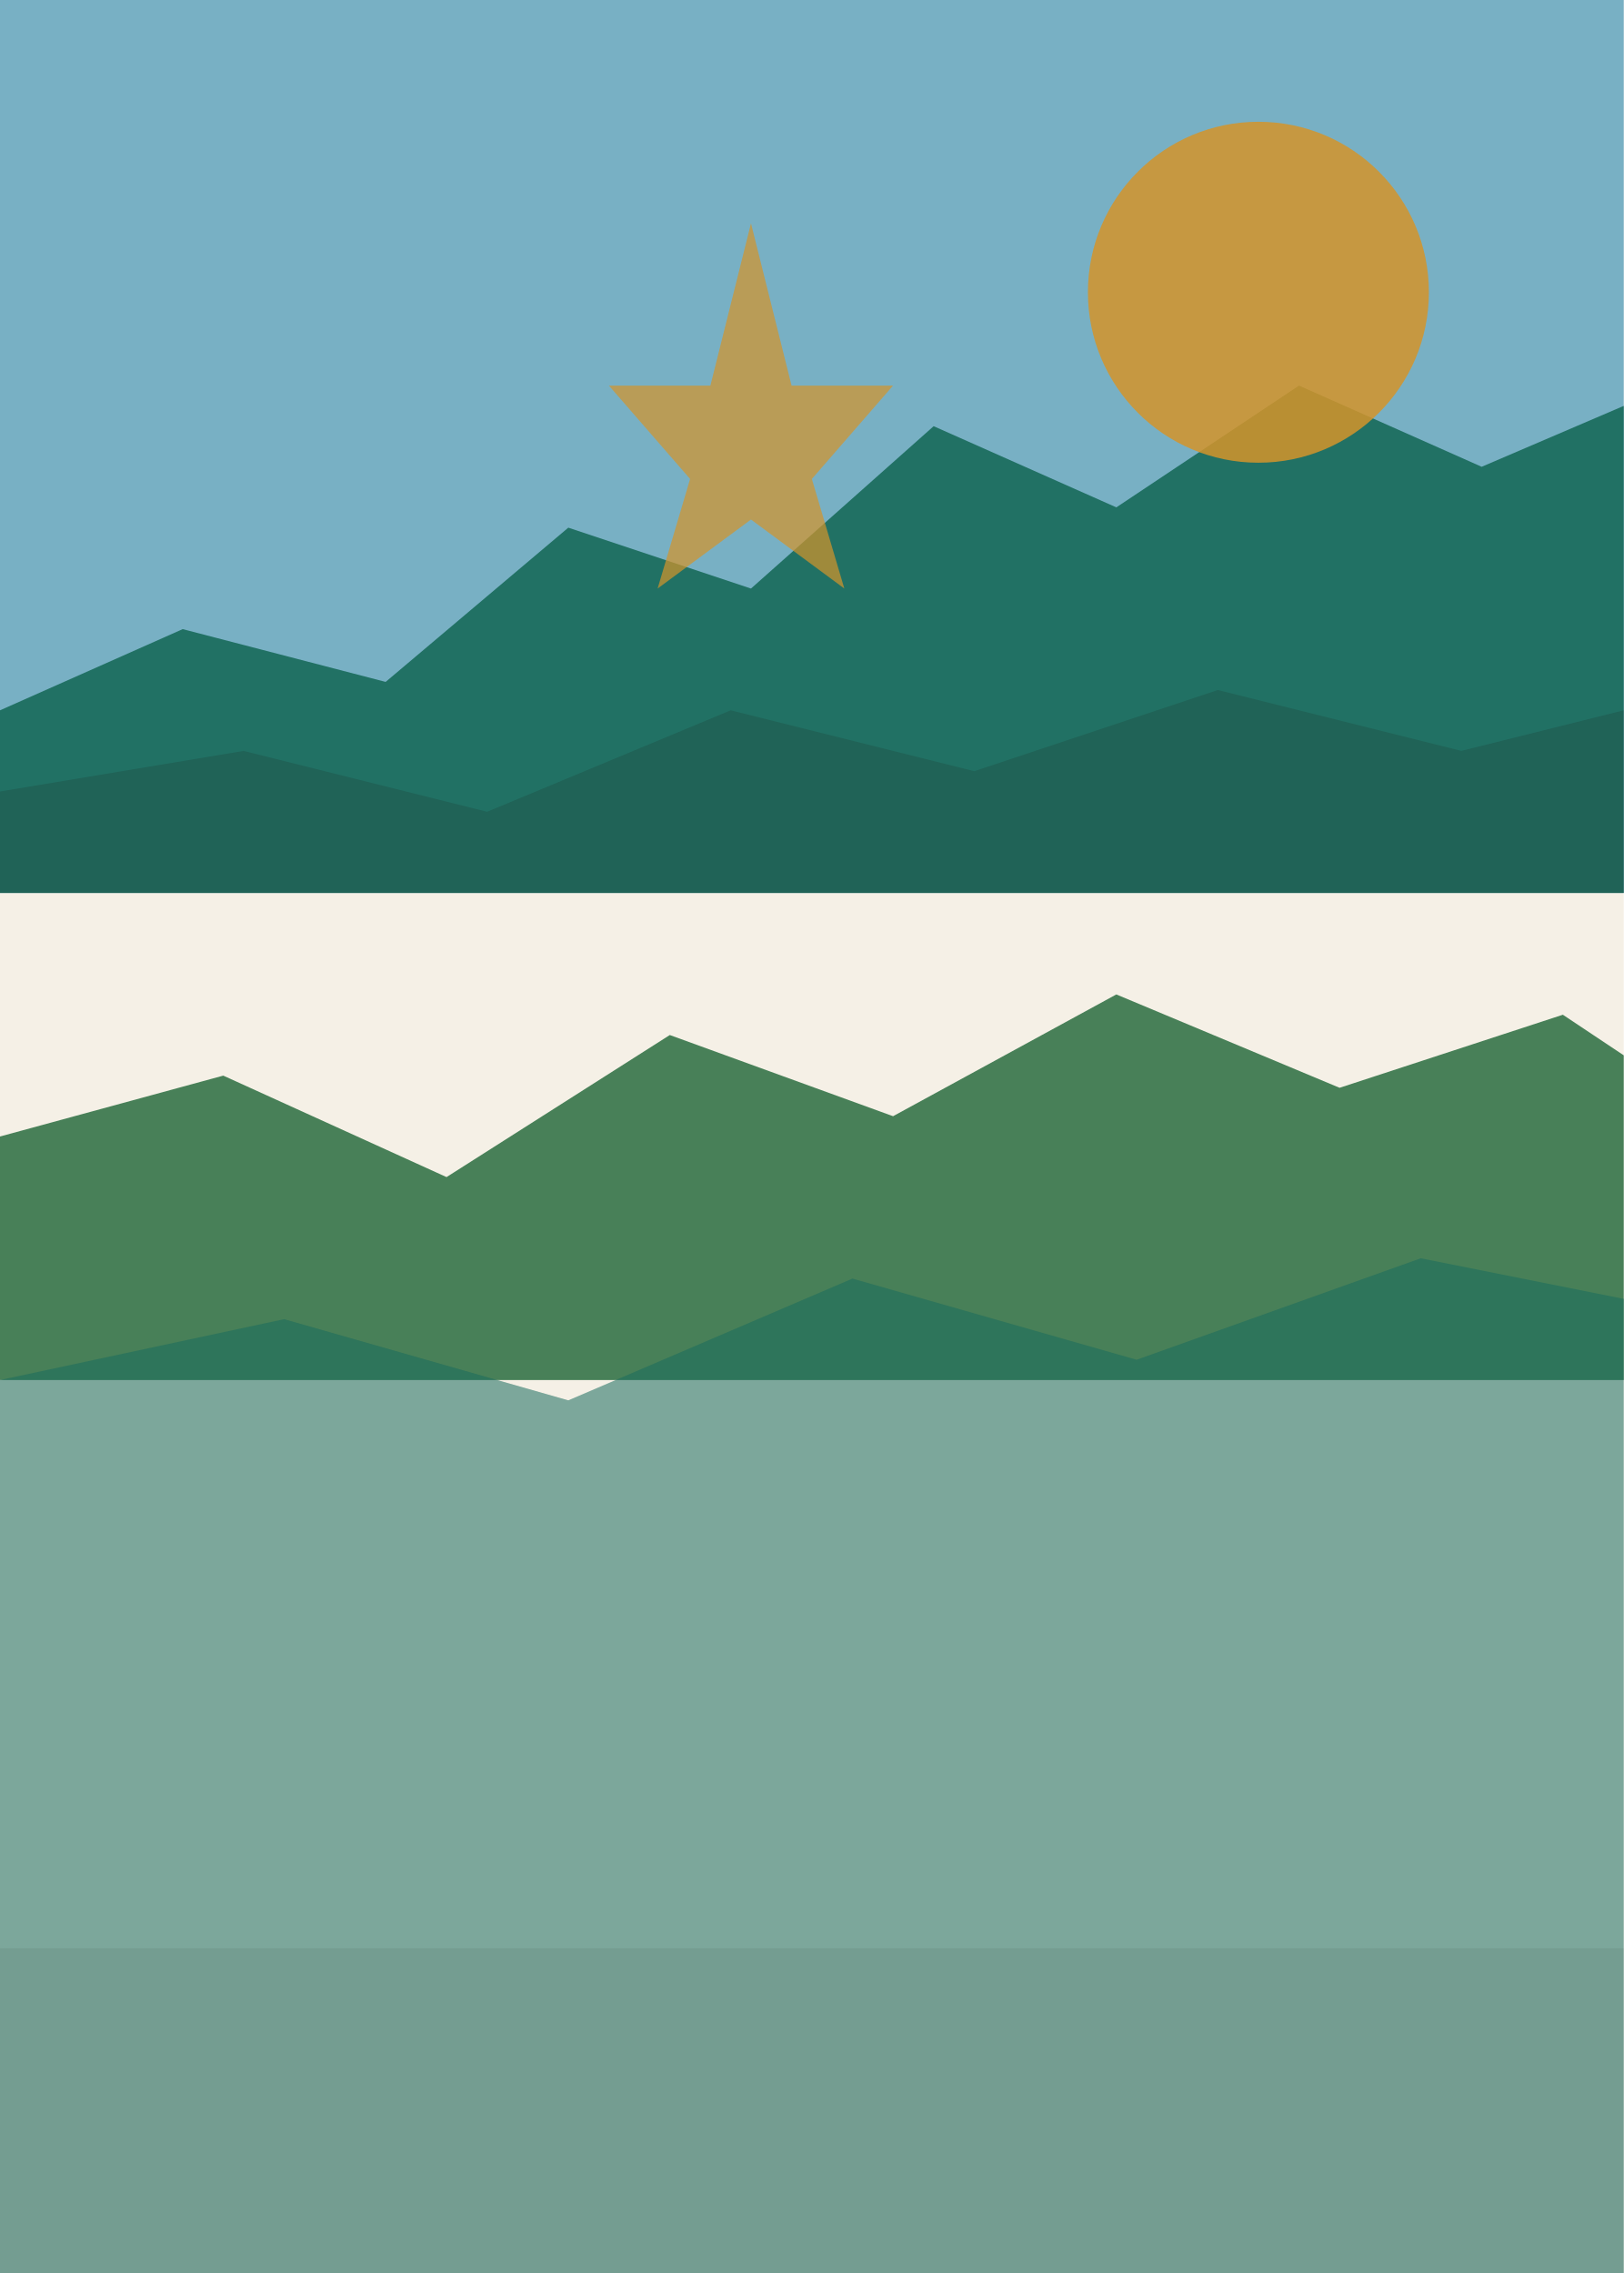
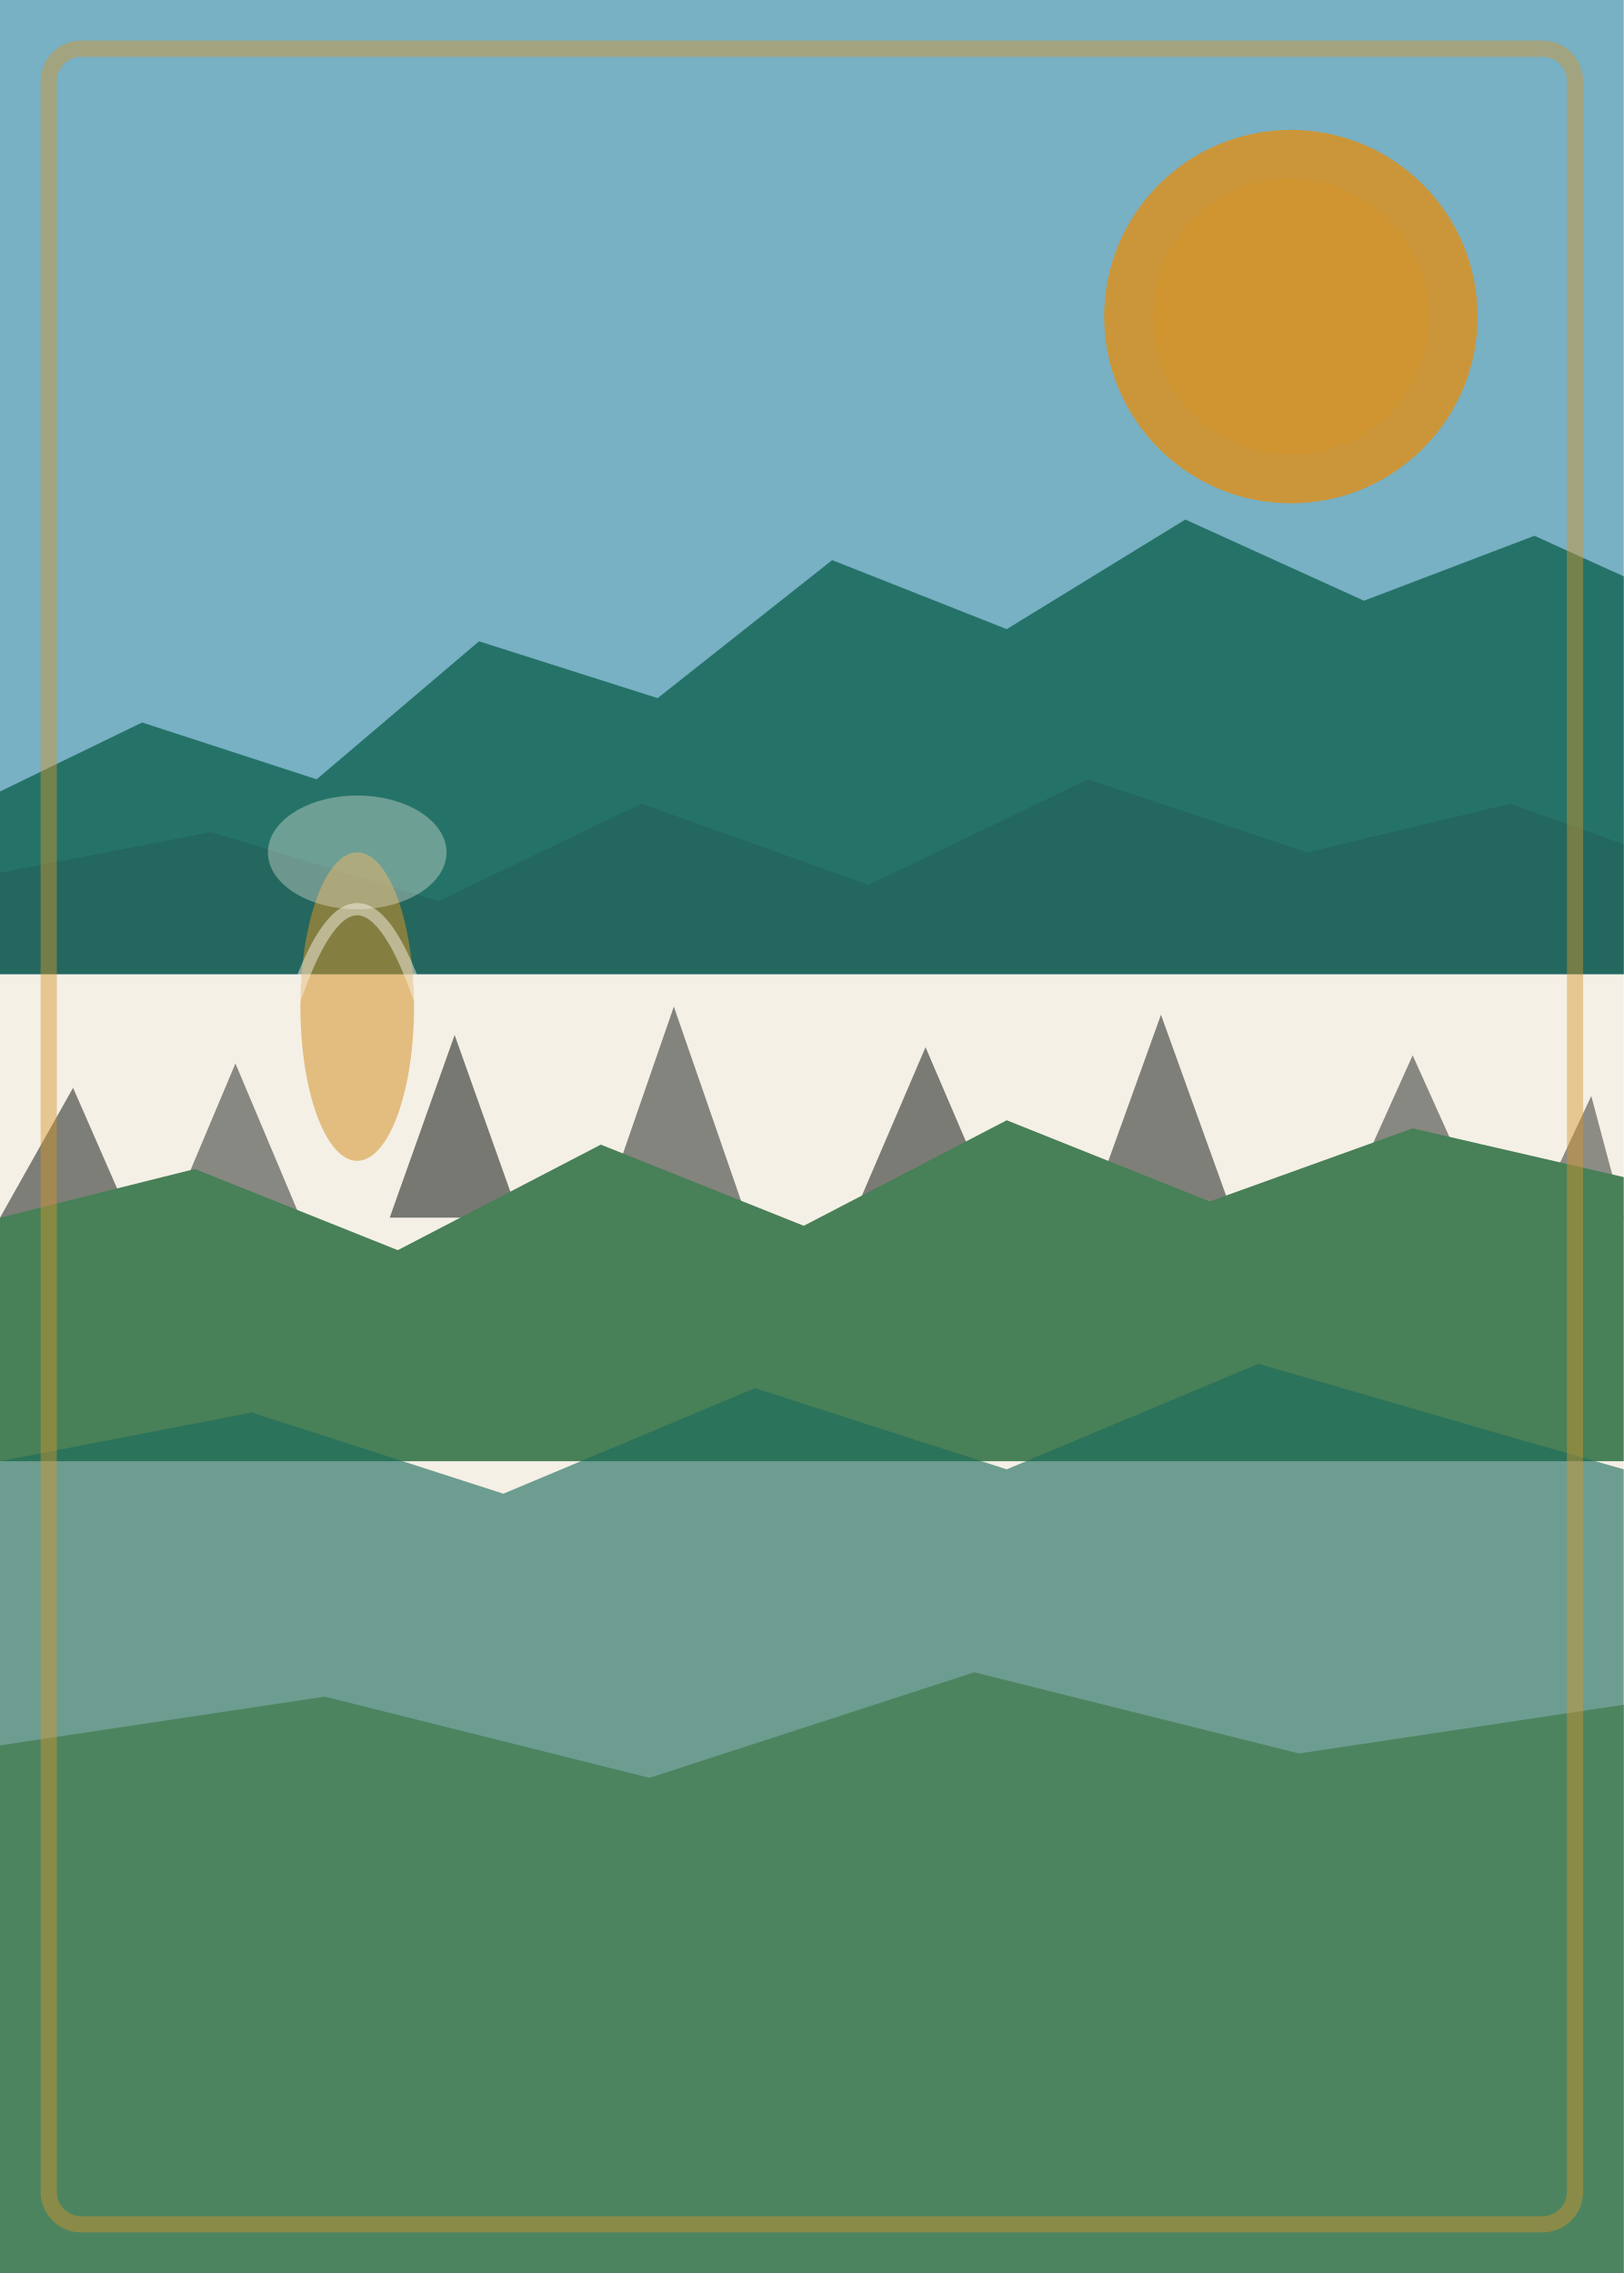
- <svg xmlns="http://www.w3.org/2000/svg" viewBox="0 0 400 560" width="400" height="560">
+ <svg xmlns="http://www.w3.org/2000/svg" viewBox="0 0 400 560" width="400" height="560" role="img" aria-hidden="true">
  <rect width="400" height="560" fill="#f5f0e6" />
-   <rect width="400" height="220" fill="#78b0c4" />
-   <path d="M0,220 L0,175 L45,155 L95,168 L140,130 L185,145 L230,105 L275,125 L320,95 L365,115 L400,100 L400,220 Z" fill="#1a6b5c" opacity="0.92" />
-   <path d="M0,220 L0,195 L60,185 L120,200 L180,175 L240,190 L300,170 L360,185 L400,175 L400,220 Z" fill="#1a201c" opacity="0.18" />
-   <ellipse cx="310" cy="72" rx="42" ry="42" fill="#d4942a" opacity="0.85" />
-   <path d="M0,340 L0,280 L55,265 L110,290 L165,255 L220,275 L275,245 L330,268 L385,250 L400,260 L400,340 Z" fill="#488058" />
-   <path d="M0,560 L0,340 L70,325 L140,345 L210,315 L280,335 L350,310 L400,320 L400,560 Z" fill="#1a6b5c" opacity="0.55" />
-   <rect y="480" width="400" height="80" fill="#1a201c" opacity="0.08" />
-   <path d="M175,95 L185,55 L195,95 L220,95 L200,118 L208,145 L185,128 L162,145 L170,118 L150,95 Z" fill="#d4942a" opacity="0.7" />
+   <rect width="400" height="240" fill="#78b0c4" />
+   <rect y="200" width="400" height="40" fill="#78b0c4" opacity="0.35" />
+   <circle cx="318" cy="78" r="46" fill="#d4942a" opacity="0.9" />
+   <circle cx="318" cy="78" r="34" fill="#d4942a" opacity="0.55" />
+   <path d="M0,240 L0,195 L35,178 L78,192 L118,158 L162,172 L205,138 L248,155 L292,128 L336,148 L378,132 L400,142 L400,240 Z" fill="#1a6b5c" opacity="0.88" />
+   <path d="M0,240 L0,215 L52,205 L108,222 L158,198 L214,218 L268,192 L322,210 L372,198 L400,208 L400,240 Z" fill="#1a201c" opacity="0.14" />
+   <path d="M0,300 L18,268 L32,300 Z" fill="#1a201c" opacity="0.55" />
+   <path d="M42,300 L58,262 L74,300 Z" fill="#1a201c" opacity="0.5" />
+   <path d="M96,300 L112,255 L128,300 Z" fill="#1a201c" opacity="0.58" />
+   <path d="M148,300 L166,248 L184,300 Z" fill="#1a201c" opacity="0.52" />
+   <path d="M210,300 L228,258 L246,300 Z" fill="#1a201c" opacity="0.56" />
+   <path d="M268,300 L286,250 L304,300 Z" fill="#1a201c" opacity="0.54" />
+   <path d="M330,300 L348,260 L366,300 Z" fill="#1a201c" opacity="0.5" />
+   <path d="M378,300 L392,270 L400,300 Z" fill="#1a201c" opacity="0.48" />
+   <ellipse cx="88" cy="248" rx="14" ry="38" fill="#d4942a" opacity="0.55" />
+   <ellipse cx="88" cy="210" rx="22" ry="14" fill="#f5f0e6" opacity="0.35" />
+   <path d="M72,248 Q88,200 104,248" fill="none" stroke="#f5f0e6" stroke-width="3" opacity="0.5" />
+   <path d="M0,360 L0,300 L48,288 L98,308 L148,282 L198,302 L248,276 L298,296 L348,278 L400,290 L400,360 Z" fill="#488058" />
+   <path d="M0,560 L0,360 L62,348 L124,368 L186,342 L248,362 L310,336 L372,354 L400,362 L400,560 Z" fill="#1a6b5c" opacity="0.62" />
+   <path d="M0,560 L0,430 L80,418 L160,438 L240,412 L320,432 L400,420 L400,560 Z" fill="#488058" opacity="0.85" />
+   <rect x="12" y="12" width="376" height="536" fill="none" stroke="#d4942a" stroke-width="4" opacity="0.45" rx="8" />
</svg>
